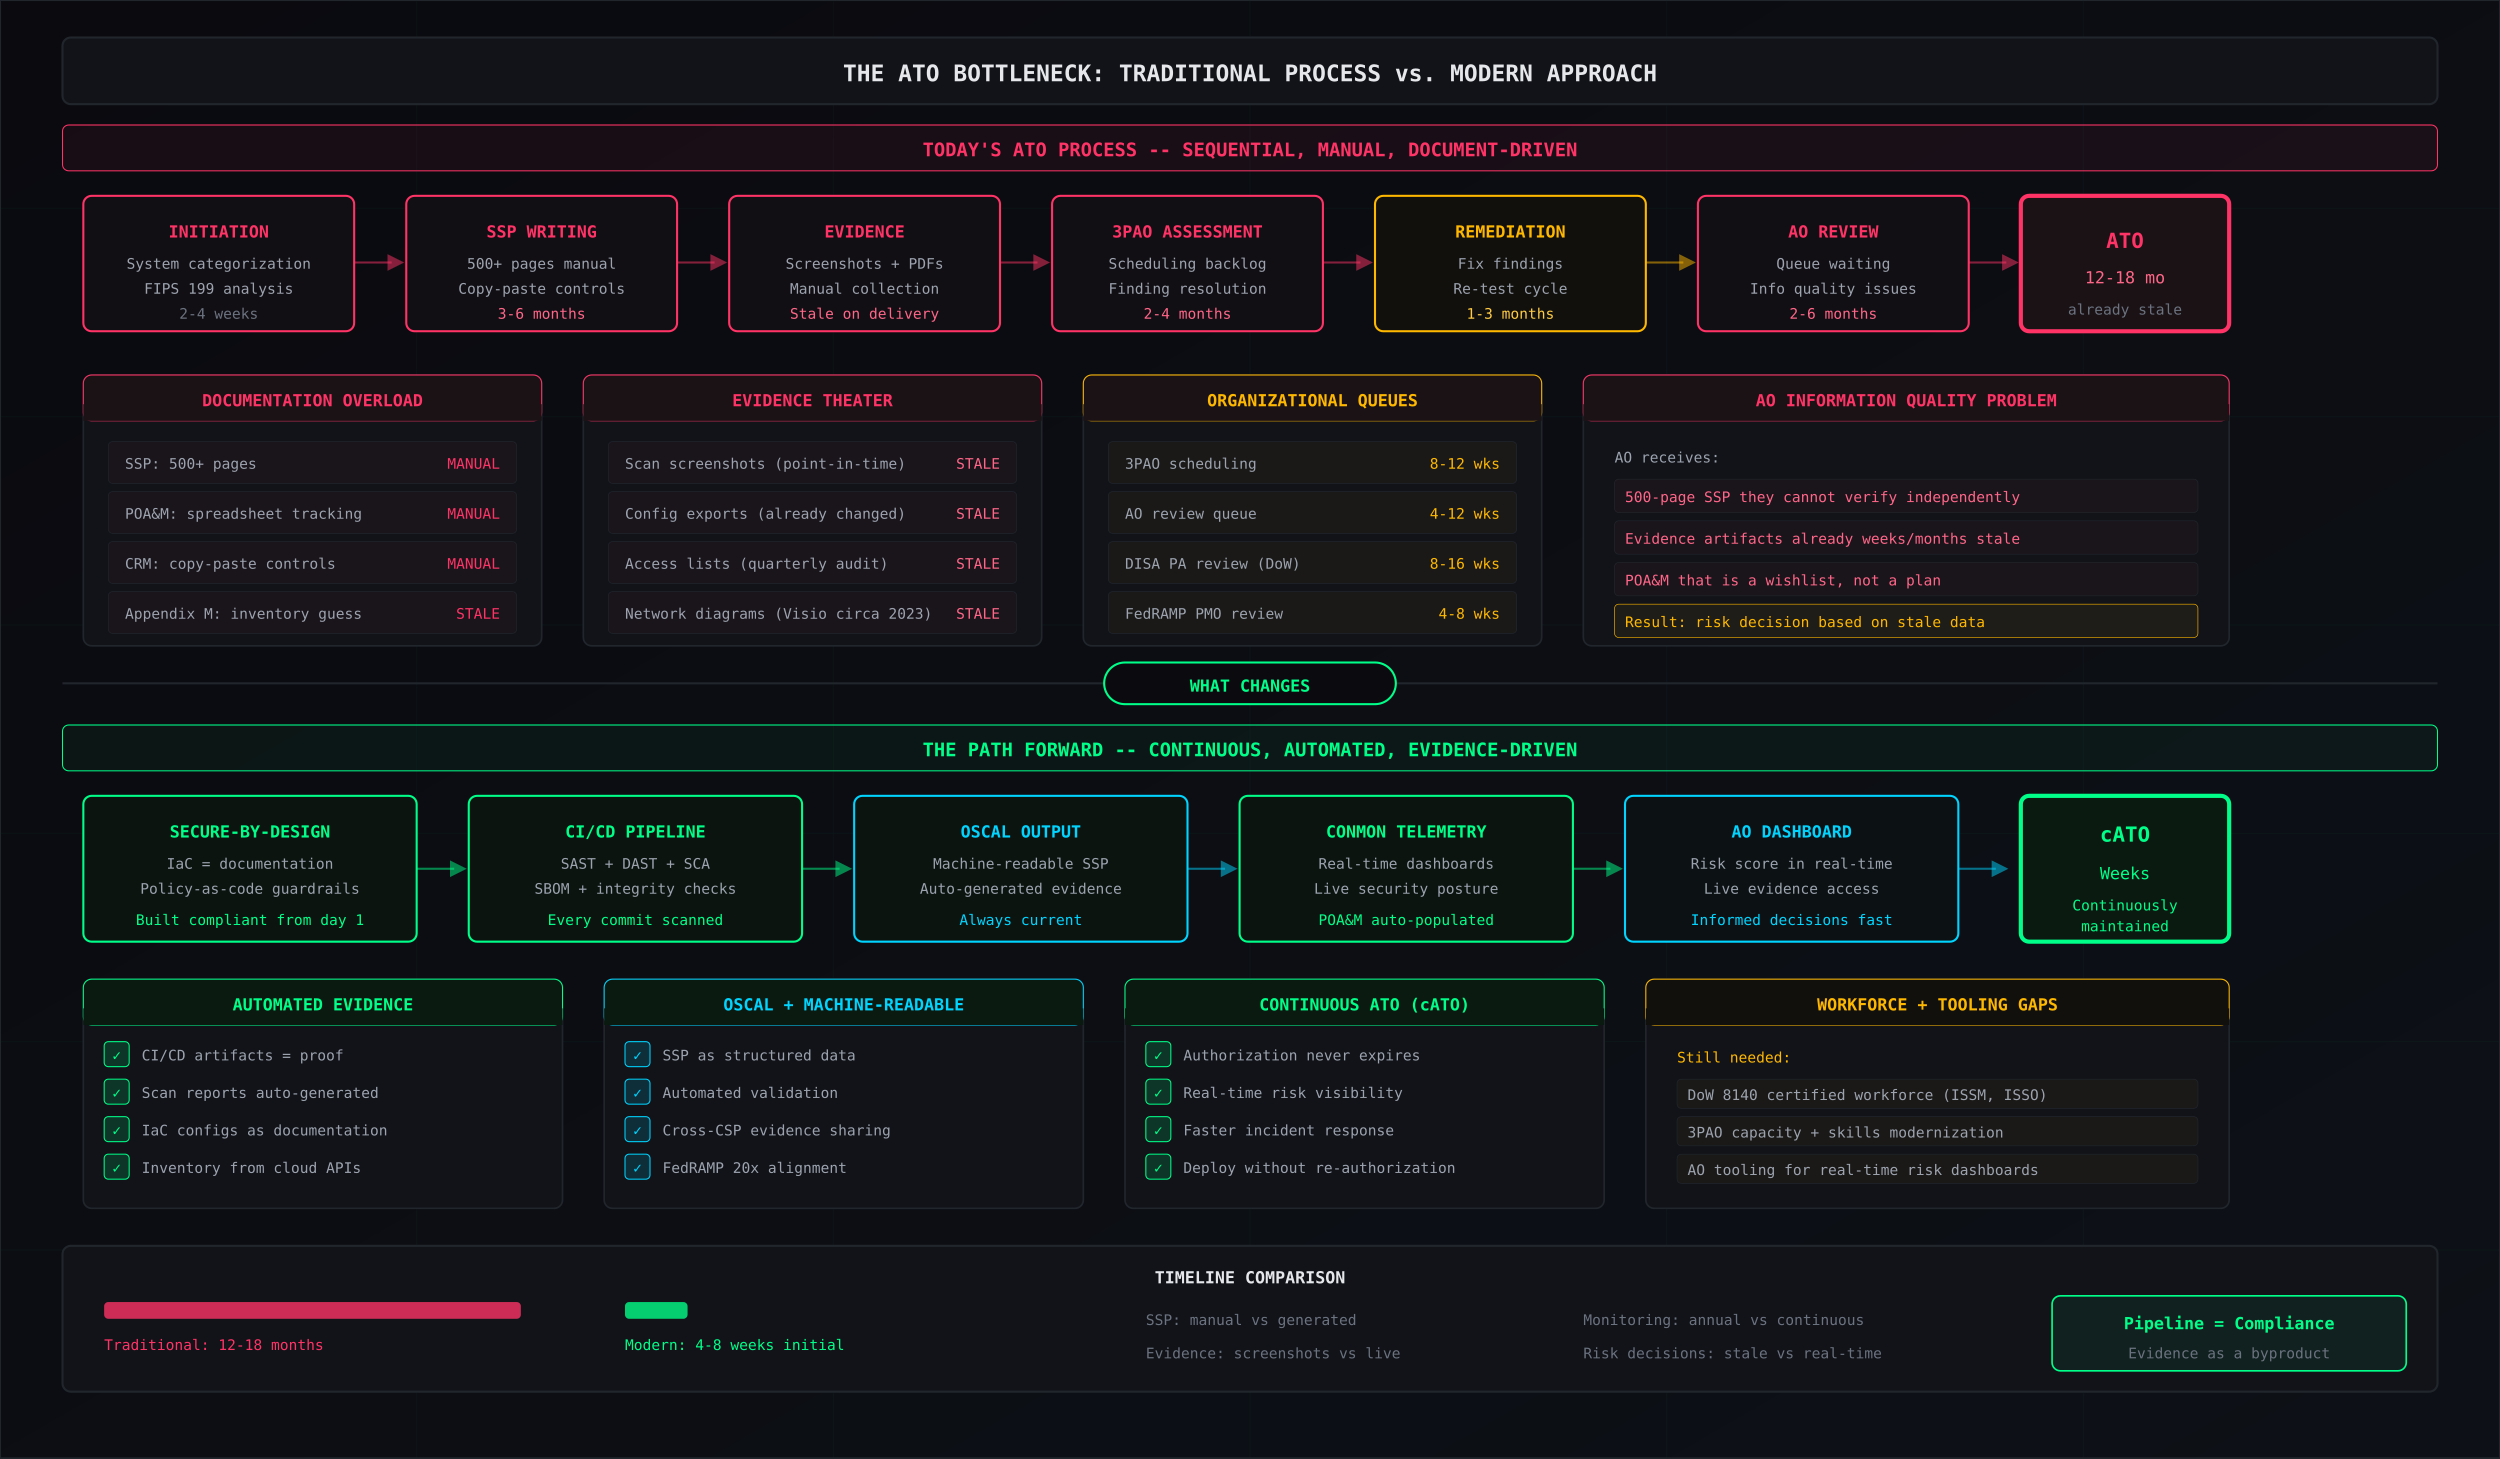
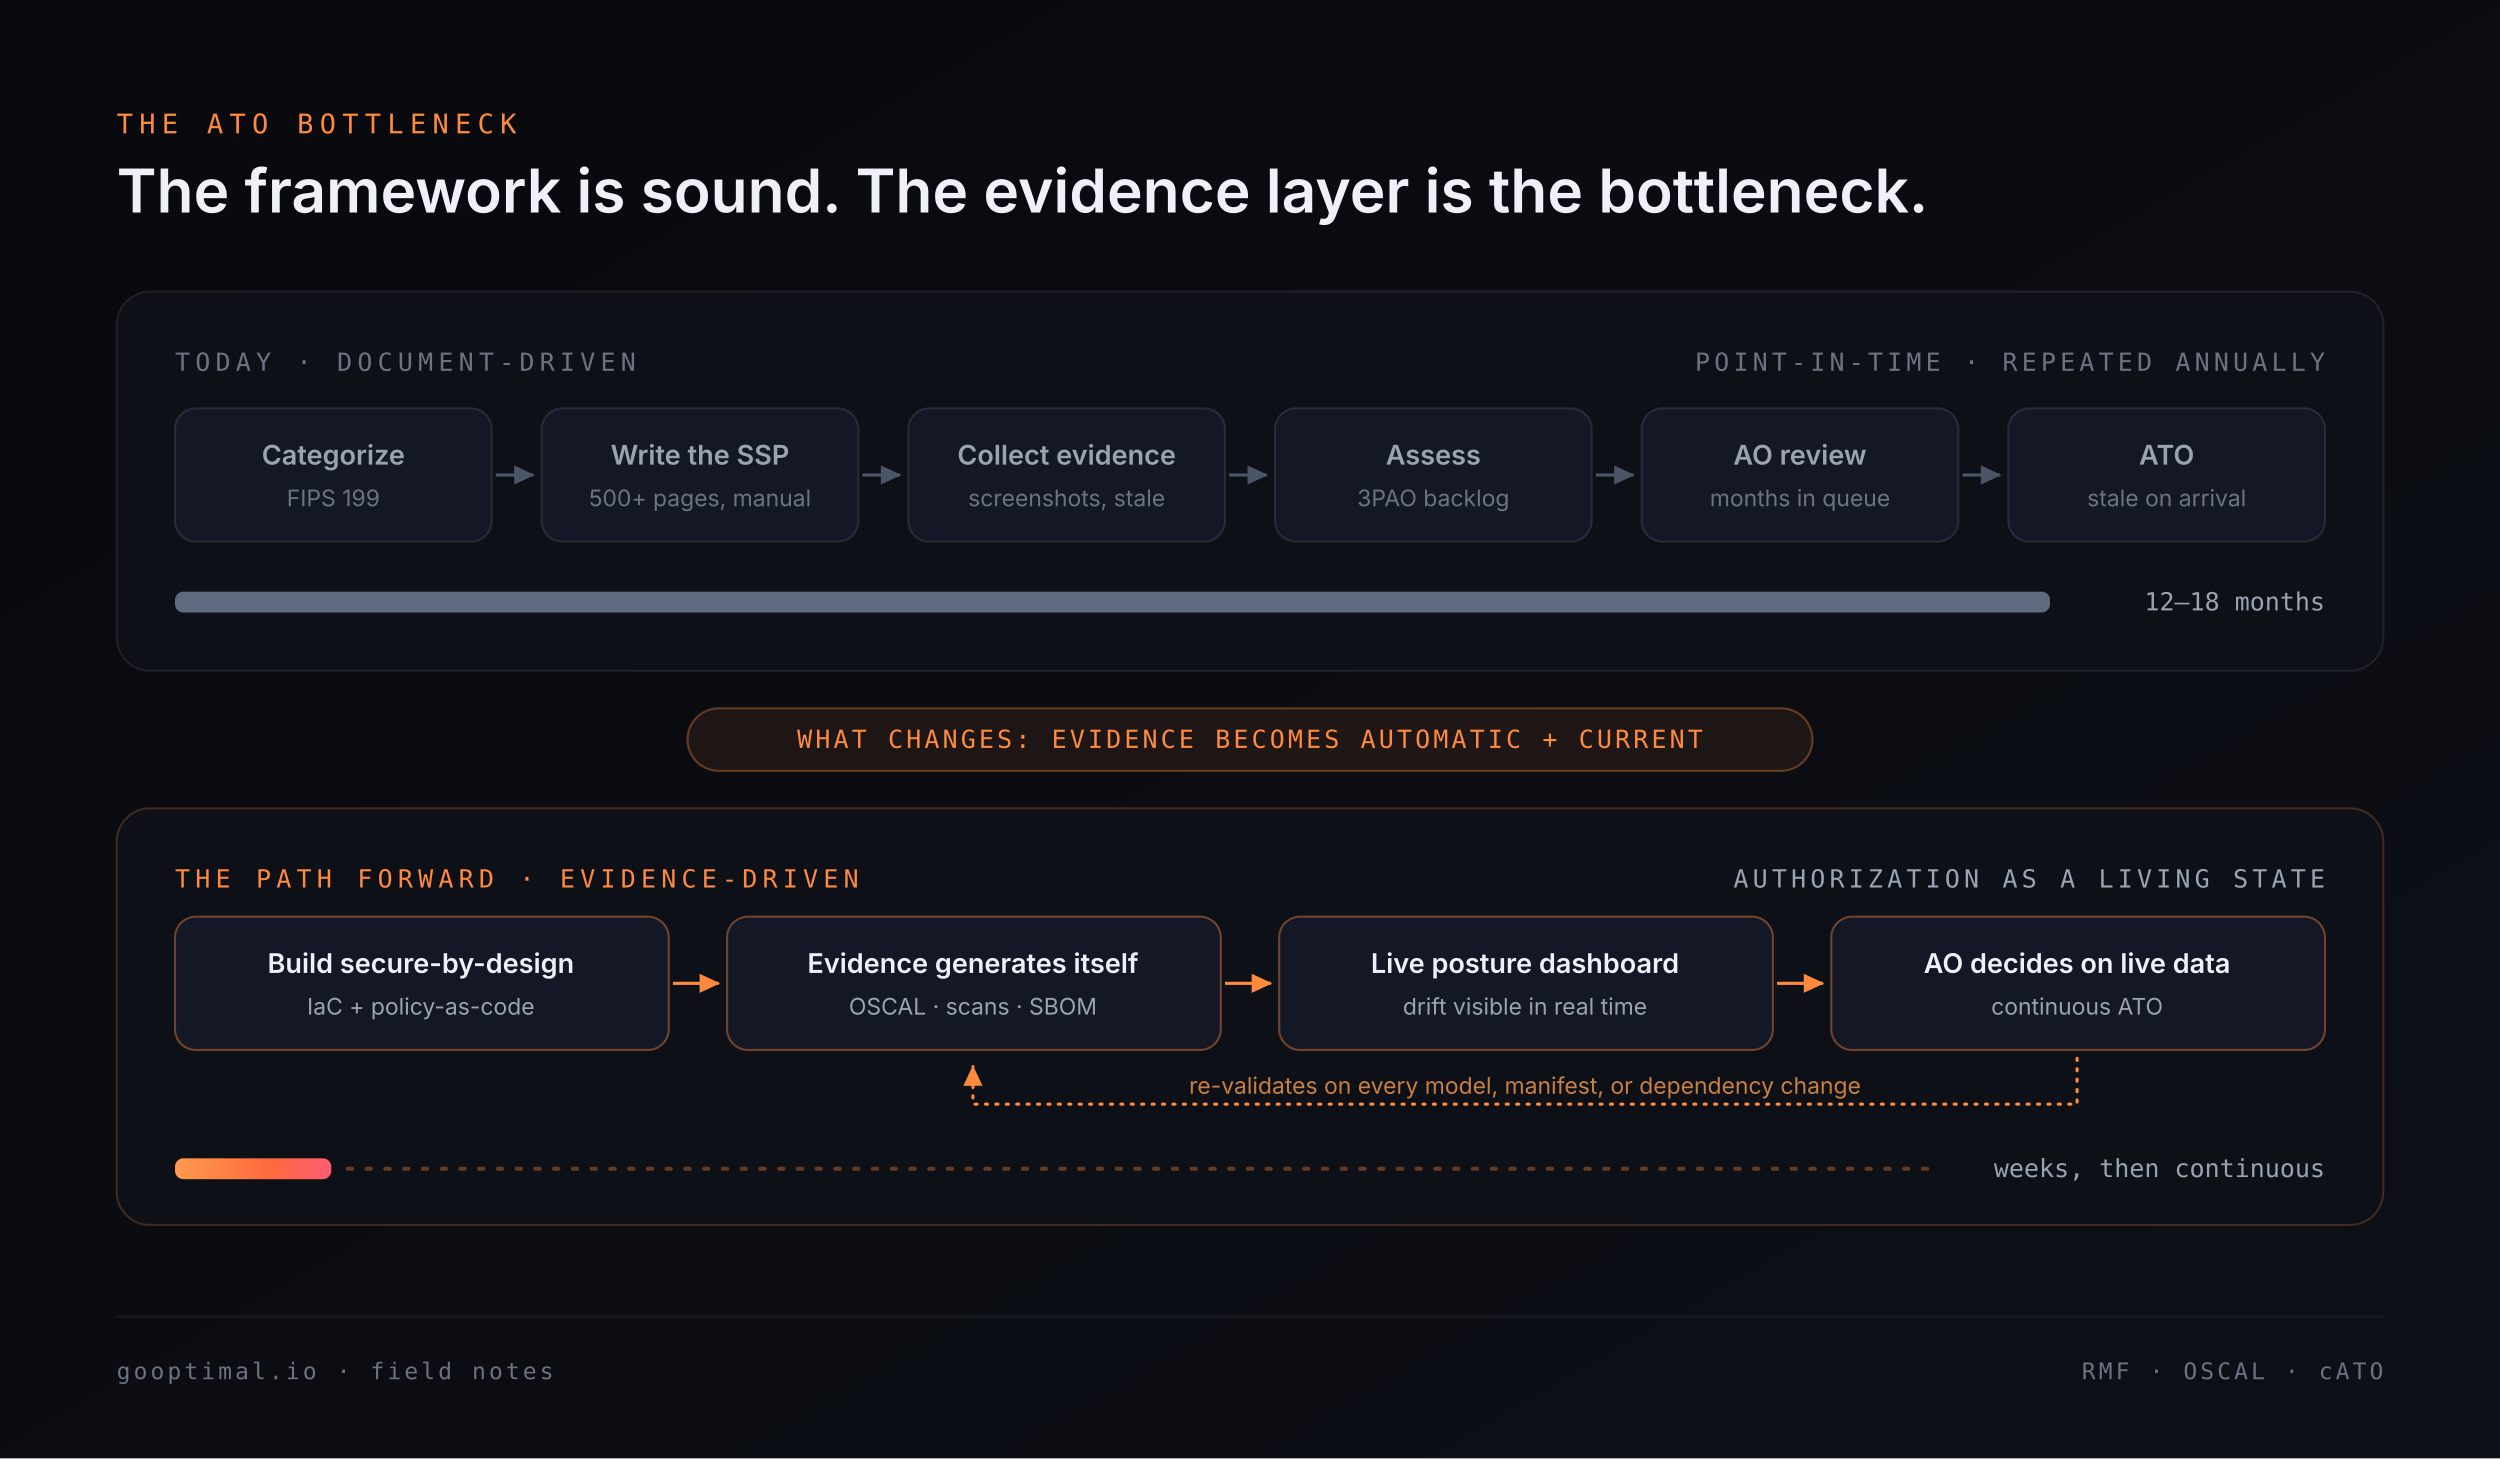
- <svg xmlns="http://www.w3.org/2000/svg" viewBox="0 0 1200 700" width="1200" height="700">
+ <svg xmlns="http://www.w3.org/2000/svg" viewBox="0 0 1200 700" width="1200" height="700" font-family="Inter, ui-sans-serif, -apple-system, 'Segoe UI', Arial, sans-serif">
  <defs>
-     <linearGradient id="bg" x1="0%" y1="0%" x2="100%" y2="100%">
-       <stop offset="0%" style="stop-color:#0a0a0f" />
-       <stop offset="100%" style="stop-color:#0d1117" />
+     <linearGradient id="bg" x1="0" y1="0" x2="1" y2="1">
+       <stop offset="0" stop-color="#08090d" />
+       <stop offset="1" stop-color="#0d1017" />
    </linearGradient>
-     <linearGradient id="redFlow" x1="0%" y1="0%" x2="100%" y2="0%">
-       <stop offset="0%" style="stop-color:#ff3366" />
-       <stop offset="100%" style="stop-color:#ff6688;stop-opacity:0.3" />
+     <linearGradient id="sunset" x1="0" y1="0" x2="1" y2="0">
+       <stop offset="0" stop-color="#ff9a4d" />
+       <stop offset="0.6" stop-color="#ff6a3d" />
+       <stop offset="1" stop-color="#ff5c72" />
    </linearGradient>
-     <linearGradient id="greenFlow" x1="0%" y1="0%" x2="100%" y2="0%">
-       <stop offset="0%" style="stop-color:#00ff88" />
-       <stop offset="100%" style="stop-color:#00ff88;stop-opacity:0.3" />
-     </linearGradient>
+     <marker id="dimArrow" viewBox="0 0 8 8" refX="7" refY="4" markerWidth="7" markerHeight="7" orient="auto">
+       <path d="M0 0.5 L7.5 4 L0 7.5 Z" fill="#4a5568" />
+     </marker>
+     <marker id="sunArrow" viewBox="0 0 8 8" refX="7" refY="4" markerWidth="7" markerHeight="7" orient="auto">
+       <path d="M0 0.5 L7.5 4 L0 7.5 Z" fill="#ff8a3d" />
+     </marker>
  </defs>
  <rect width="1200" height="700" fill="url(#bg)" />
-   <g opacity="0.03" stroke="#00ff88" stroke-width="0.5">
-     <line x1="0" y1="100" x2="1200" y2="100" />
-     <line x1="0" y1="200" x2="1200" y2="200" />
-     <line x1="0" y1="300" x2="1200" y2="300" />
-     <line x1="0" y1="400" x2="1200" y2="400" />
-     <line x1="0" y1="500" x2="1200" y2="500" />
-     <line x1="0" y1="600" x2="1200" y2="600" />
-     <line x1="200" y1="0" x2="200" y2="700" />
-     <line x1="400" y1="0" x2="400" y2="700" />
-     <line x1="600" y1="0" x2="600" y2="700" />
-     <line x1="800" y1="0" x2="800" y2="700" />
-     <line x1="1000" y1="0" x2="1000" y2="700" />
+   <text x="56" y="64" font-family="ui-monospace, 'SF Mono', Menlo, Consolas, monospace" font-size="13" letter-spacing="3" fill="#ff8a3d">THE ATO BOTTLENECK</text>
+   <text x="56" y="102" font-size="29" font-weight="600" fill="#eef1f7">The framework is sound. The evidence layer is the bottleneck.</text>
+   <rect x="56" y="140" width="1088" height="182" rx="16" fill="#0e1018" stroke="rgba(255,255,255,0.08)" />
+   <text x="84" y="178" font-family="ui-monospace, Menlo, monospace" font-size="12" letter-spacing="2.5" fill="#6b7382">TODAY · DOCUMENT-DRIVEN</text>
+   <text x="1116" y="178" text-anchor="end" font-family="ui-monospace, Menlo, monospace" font-size="12" letter-spacing="2" fill="#6b7382">POINT-IN-TIME · REPEATED ANNUALLY</text>
+   <g text-anchor="middle">
+     <rect x="84" y="196" width="152" height="64" rx="10" fill="#141826" stroke="rgba(255,255,255,0.10)" />
+     <text x="160" y="223" font-size="13" font-weight="600" fill="#9aa3b2">Categorize</text>
+     <text x="160" y="243" font-size="11" fill="#6b7382">FIPS 199</text>
+     <rect x="260" y="196" width="152" height="64" rx="10" fill="#141826" stroke="rgba(255,255,255,0.10)" />
+     <text x="336" y="223" font-size="13" font-weight="600" fill="#9aa3b2">Write the SSP</text>
+     <text x="336" y="243" font-size="11" fill="#6b7382">500+ pages, manual</text>
+     <rect x="436" y="196" width="152" height="64" rx="10" fill="#141826" stroke="rgba(255,255,255,0.10)" />
+     <text x="512" y="223" font-size="13" font-weight="600" fill="#9aa3b2">Collect evidence</text>
+     <text x="512" y="243" font-size="11" fill="#6b7382">screenshots, stale</text>
+     <rect x="612" y="196" width="152" height="64" rx="10" fill="#141826" stroke="rgba(255,255,255,0.10)" />
+     <text x="688" y="223" font-size="13" font-weight="600" fill="#9aa3b2">Assess</text>
+     <text x="688" y="243" font-size="11" fill="#6b7382">3PAO backlog</text>
+     <rect x="788" y="196" width="152" height="64" rx="10" fill="#141826" stroke="rgba(255,255,255,0.10)" />
+     <text x="864" y="223" font-size="13" font-weight="600" fill="#9aa3b2">AO review</text>
+     <text x="864" y="243" font-size="11" fill="#6b7382">months in queue</text>
+     <rect x="964" y="196" width="152" height="64" rx="10" fill="#141826" stroke="rgba(255,255,255,0.10)" />
+     <text x="1040" y="223" font-size="13" font-weight="600" fill="#9aa3b2">ATO</text>
+     <text x="1040" y="243" font-size="11" fill="#6b7382">stale on arrival</text>
  </g>
-   <rect x="30" y="18" width="1140" height="32" rx="4" fill="#111318" stroke="#21262d" stroke-width="1" />
-   <text x="600" y="39" font-family="monospace" font-size="11" fill="#e5e7eb" text-anchor="middle" font-weight="bold">THE ATO BOTTLENECK: TRADITIONAL PROCESS vs. MODERN APPROACH</text>
-   <rect x="30" y="60" width="1140" height="22" rx="3" fill="rgba(255,51,102,0.06)" stroke="#ff3366" stroke-width="0.5" />
-   <text x="600" y="75" font-family="monospace" font-size="9" fill="#ff3366" text-anchor="middle" font-weight="bold">TODAY'S ATO PROCESS -- SEQUENTIAL, MANUAL, DOCUMENT-DRIVEN</text>
-   <g transform="translate(40, 94)">
-     <rect width="130" height="65" rx="4" fill="#120f14" stroke="#ff3366" stroke-width="1" />
-     <text x="65" y="20" font-family="monospace" font-size="8" fill="#ff3366" text-anchor="middle" font-weight="bold">INITIATION</text>
-     <text x="65" y="35" font-family="monospace" font-size="7" fill="#9ca3af" text-anchor="middle">System categorization</text>
-     <text x="65" y="47" font-family="monospace" font-size="7" fill="#9ca3af" text-anchor="middle">FIPS 199 analysis</text>
-     <text x="65" y="59" font-family="monospace" font-size="7" fill="#6b7280" text-anchor="middle">2-4 weeks</text>
+   <g stroke="#4a5568" stroke-width="1.5">
+     <line x1="238" y1="228" x2="256" y2="228" marker-end="url(#dimArrow)" />
+     <line x1="414" y1="228" x2="432" y2="228" marker-end="url(#dimArrow)" />
+     <line x1="590" y1="228" x2="608" y2="228" marker-end="url(#dimArrow)" />
+     <line x1="766" y1="228" x2="784" y2="228" marker-end="url(#dimArrow)" />
+     <line x1="942" y1="228" x2="960" y2="228" marker-end="url(#dimArrow)" />
  </g>
-   <line x1="170" y1="126" x2="188" y2="126" stroke="#ff3366" stroke-width="1" opacity="0.5" />
-   <polygon points="186,122 194,126 186,130" fill="#ff3366" opacity="0.5" />
-   <g transform="translate(195, 94)">
-     <rect width="130" height="65" rx="4" fill="#120f14" stroke="#ff3366" stroke-width="1" />
-     <text x="65" y="20" font-family="monospace" font-size="8" fill="#ff3366" text-anchor="middle" font-weight="bold">SSP WRITING</text>
-     <text x="65" y="35" font-family="monospace" font-size="7" fill="#9ca3af" text-anchor="middle">500+ pages manual</text>
-     <text x="65" y="47" font-family="monospace" font-size="7" fill="#9ca3af" text-anchor="middle">Copy-paste controls</text>
-     <text x="65" y="59" font-family="monospace" font-size="7" fill="#ff6688" text-anchor="middle">3-6 months</text>
+   <rect x="84" y="284" width="900" height="10" rx="4" fill="#5f6a80" />
+   <text x="1116" y="293" text-anchor="end" font-family="ui-monospace, Menlo, monospace" font-size="12" fill="#9aa3b2">12–18 months</text>
+   <rect x="330" y="340" width="540" height="30" rx="15" fill="rgba(255,138,61,0.08)" stroke="rgba(255,138,61,0.35)" />
+   <text x="600" y="359" text-anchor="middle" font-family="ui-monospace, Menlo, monospace" font-size="12" letter-spacing="1.5" fill="#ff8a3d">WHAT CHANGES: EVIDENCE BECOMES AUTOMATIC + CURRENT</text>
+   <rect x="56" y="388" width="1088" height="200" rx="16" fill="#0e1018" stroke="rgba(255,138,61,0.22)" />
+   <text x="84" y="426" font-family="ui-monospace, Menlo, monospace" font-size="12" letter-spacing="2.5" fill="#ff8a3d">THE PATH FORWARD · EVIDENCE-DRIVEN</text>
+   <text x="1116" y="426" text-anchor="end" font-family="ui-monospace, Menlo, monospace" font-size="12" letter-spacing="2" fill="#9aa3b2">AUTHORIZATION AS A LIVING STATE</text>
+   <g text-anchor="middle">
+     <rect x="84" y="440" width="237" height="64" rx="10" fill="#141826" stroke="rgba(255,138,61,0.4)" />
+     <text x="202" y="467" font-size="13" font-weight="600" fill="#eef1f7">Build secure-by-design</text>
+     <text x="202" y="487" font-size="11" fill="#9aa3b2">IaC + policy-as-code</text>
+     <rect x="349" y="440" width="237" height="64" rx="10" fill="#141826" stroke="rgba(255,138,61,0.4)" />
+     <text x="467" y="467" font-size="13" font-weight="600" fill="#eef1f7">Evidence generates itself</text>
+     <text x="467" y="487" font-size="11" fill="#9aa3b2">OSCAL · scans · SBOM</text>
+     <rect x="614" y="440" width="237" height="64" rx="10" fill="#141826" stroke="rgba(255,138,61,0.4)" />
+     <text x="732" y="467" font-size="13" font-weight="600" fill="#eef1f7">Live posture dashboard</text>
+     <text x="732" y="487" font-size="11" fill="#9aa3b2">drift visible in real time</text>
+     <rect x="879" y="440" width="237" height="64" rx="10" fill="#141826" stroke="rgba(255,138,61,0.4)" />
+     <text x="997" y="467" font-size="13" font-weight="600" fill="#eef1f7">AO decides on live data</text>
+     <text x="997" y="487" font-size="11" fill="#9aa3b2">continuous ATO</text>
  </g>
-   <line x1="325" y1="126" x2="343" y2="126" stroke="#ff3366" stroke-width="1" opacity="0.5" />
-   <polygon points="341,122 349,126 341,130" fill="#ff3366" opacity="0.5" />
-   <g transform="translate(350, 94)">
-     <rect width="130" height="65" rx="4" fill="#120f14" stroke="#ff3366" stroke-width="1" />
-     <text x="65" y="20" font-family="monospace" font-size="8" fill="#ff3366" text-anchor="middle" font-weight="bold">EVIDENCE</text>
-     <text x="65" y="35" font-family="monospace" font-size="7" fill="#9ca3af" text-anchor="middle">Screenshots + PDFs</text>
-     <text x="65" y="47" font-family="monospace" font-size="7" fill="#9ca3af" text-anchor="middle">Manual collection</text>
-     <text x="65" y="59" font-family="monospace" font-size="7" fill="#ff6688" text-anchor="middle">Stale on delivery</text>
+   <g stroke="#ff8a3d" stroke-width="1.5">
+     <line x1="323" y1="472" x2="345" y2="472" marker-end="url(#sunArrow)" />
+     <line x1="588" y1="472" x2="610" y2="472" marker-end="url(#sunArrow)" />
+     <line x1="853" y1="472" x2="875" y2="472" marker-end="url(#sunArrow)" />
  </g>
-   <line x1="480" y1="126" x2="498" y2="126" stroke="#ff3366" stroke-width="1" opacity="0.5" />
-   <polygon points="496,122 504,126 496,130" fill="#ff3366" opacity="0.5" />
-   <g transform="translate(505, 94)">
-     <rect width="130" height="65" rx="4" fill="#120f14" stroke="#ff3366" stroke-width="1" />
-     <text x="65" y="20" font-family="monospace" font-size="8" fill="#ff3366" text-anchor="middle" font-weight="bold">3PAO ASSESSMENT</text>
-     <text x="65" y="35" font-family="monospace" font-size="7" fill="#9ca3af" text-anchor="middle">Scheduling backlog</text>
-     <text x="65" y="47" font-family="monospace" font-size="7" fill="#9ca3af" text-anchor="middle">Finding resolution</text>
-     <text x="65" y="59" font-family="monospace" font-size="7" fill="#ff6688" text-anchor="middle">2-4 months</text>
-   </g>
-   <line x1="635" y1="126" x2="653" y2="126" stroke="#ff3366" stroke-width="1" opacity="0.5" />
-   <polygon points="651,122 659,126 651,130" fill="#ff3366" opacity="0.5" />
-   <g transform="translate(660, 94)">
-     <rect width="130" height="65" rx="4" fill="#12100d" stroke="#ffb800" stroke-width="1" />
-     <text x="65" y="20" font-family="monospace" font-size="8" fill="#ffb800" text-anchor="middle" font-weight="bold">REMEDIATION</text>
-     <text x="65" y="35" font-family="monospace" font-size="7" fill="#9ca3af" text-anchor="middle">Fix findings</text>
-     <text x="65" y="47" font-family="monospace" font-size="7" fill="#9ca3af" text-anchor="middle">Re-test cycle</text>
-     <text x="65" y="59" font-family="monospace" font-size="7" fill="#ffcc44" text-anchor="middle">1-3 months</text>
-   </g>
-   <line x1="790" y1="126" x2="808" y2="126" stroke="#ffb800" stroke-width="1" opacity="0.5" />
-   <polygon points="806,122 814,126 806,130" fill="#ffb800" opacity="0.5" />
-   <g transform="translate(815, 94)">
-     <rect width="130" height="65" rx="4" fill="#120f14" stroke="#ff3366" stroke-width="1" />
-     <text x="65" y="20" font-family="monospace" font-size="8" fill="#ff3366" text-anchor="middle" font-weight="bold">AO REVIEW</text>
-     <text x="65" y="35" font-family="monospace" font-size="7" fill="#9ca3af" text-anchor="middle">Queue waiting</text>
-     <text x="65" y="47" font-family="monospace" font-size="7" fill="#9ca3af" text-anchor="middle">Info quality issues</text>
-     <text x="65" y="59" font-family="monospace" font-size="7" fill="#ff6688" text-anchor="middle">2-6 months</text>
-   </g>
-   <line x1="945" y1="126" x2="963" y2="126" stroke="#ff3366" stroke-width="1" opacity="0.5" />
-   <polygon points="961,122 969,126 961,130" fill="#ff3366" opacity="0.5" />
-   <g transform="translate(970, 94)">
-     <rect width="100" height="65" rx="4" fill="#1a1215" stroke="#ff3366" stroke-width="2" />
-     <text x="50" y="25" font-family="monospace" font-size="10" fill="#ff3366" text-anchor="middle" font-weight="bold">ATO</text>
-     <text x="50" y="42" font-family="monospace" font-size="8" fill="#ff6688" text-anchor="middle">12-18 mo</text>
-     <text x="50" y="57" font-family="monospace" font-size="7" fill="#6b7280" text-anchor="middle">already stale</text>
-   </g>
-   <g transform="translate(40, 180)">
-     <rect width="220" height="130" rx="4" fill="#111318" stroke="#21262d" stroke-width="0.8" />
-     <rect x="0" y="0" width="220" height="22" rx="4" fill="#1a1215" stroke="#ff3366" stroke-width="0.5" />
-     <rect x="0" y="14" width="220" height="8" fill="#1a1215" />
-     <text x="110" y="15" font-family="monospace" font-size="8" fill="#ff3366" text-anchor="middle" font-weight="bold">DOCUMENTATION OVERLOAD</text>
-     <rect x="12" y="32" width="196" height="20" rx="2" fill="rgba(255,51,102,0.04)" stroke="#21262d" stroke-width="0.3" />
-     <text x="20" y="45" font-family="monospace" font-size="7" fill="#9ca3af">SSP: 500+ pages</text>
-     <text x="200" y="45" font-family="monospace" font-size="7" fill="#ff3366" text-anchor="end">MANUAL</text>
-     <rect x="12" y="56" width="196" height="20" rx="2" fill="rgba(255,51,102,0.04)" stroke="#21262d" stroke-width="0.3" />
-     <text x="20" y="69" font-family="monospace" font-size="7" fill="#9ca3af">POA&amp;M: spreadsheet tracking</text>
-     <text x="200" y="69" font-family="monospace" font-size="7" fill="#ff3366" text-anchor="end">MANUAL</text>
-     <rect x="12" y="80" width="196" height="20" rx="2" fill="rgba(255,51,102,0.04)" stroke="#21262d" stroke-width="0.3" />
-     <text x="20" y="93" font-family="monospace" font-size="7" fill="#9ca3af">CRM: copy-paste controls</text>
-     <text x="200" y="93" font-family="monospace" font-size="7" fill="#ff3366" text-anchor="end">MANUAL</text>
-     <rect x="12" y="104" width="196" height="20" rx="2" fill="rgba(255,51,102,0.04)" stroke="#21262d" stroke-width="0.3" />
-     <text x="20" y="117" font-family="monospace" font-size="7" fill="#9ca3af">Appendix M: inventory guess</text>
-     <text x="200" y="117" font-family="monospace" font-size="7" fill="#ff3366" text-anchor="end">STALE</text>
-   </g>
-   <g transform="translate(280, 180)">
-     <rect width="220" height="130" rx="4" fill="#111318" stroke="#21262d" stroke-width="0.8" />
-     <rect x="0" y="0" width="220" height="22" rx="4" fill="#1a1215" stroke="#ff3366" stroke-width="0.5" />
-     <rect x="0" y="14" width="220" height="8" fill="#1a1215" />
-     <text x="110" y="15" font-family="monospace" font-size="8" fill="#ff3366" text-anchor="middle" font-weight="bold">EVIDENCE THEATER</text>
-     <rect x="12" y="32" width="196" height="20" rx="2" fill="rgba(255,51,102,0.04)" stroke="#21262d" stroke-width="0.3" />
-     <text x="20" y="45" font-family="monospace" font-size="7" fill="#9ca3af">Scan screenshots (point-in-time)</text>
-     <text x="200" y="45" font-family="monospace" font-size="7" fill="#ff6688" text-anchor="end">STALE</text>
-     <rect x="12" y="56" width="196" height="20" rx="2" fill="rgba(255,51,102,0.04)" stroke="#21262d" stroke-width="0.3" />
-     <text x="20" y="69" font-family="monospace" font-size="7" fill="#9ca3af">Config exports (already changed)</text>
-     <text x="200" y="69" font-family="monospace" font-size="7" fill="#ff6688" text-anchor="end">STALE</text>
-     <rect x="12" y="80" width="196" height="20" rx="2" fill="rgba(255,51,102,0.04)" stroke="#21262d" stroke-width="0.3" />
-     <text x="20" y="93" font-family="monospace" font-size="7" fill="#9ca3af">Access lists (quarterly audit)</text>
-     <text x="200" y="93" font-family="monospace" font-size="7" fill="#ff6688" text-anchor="end">STALE</text>
-     <rect x="12" y="104" width="196" height="20" rx="2" fill="rgba(255,51,102,0.04)" stroke="#21262d" stroke-width="0.3" />
-     <text x="20" y="117" font-family="monospace" font-size="7" fill="#9ca3af">Network diagrams (Visio circa 2023)</text>
-     <text x="200" y="117" font-family="monospace" font-size="7" fill="#ff6688" text-anchor="end">STALE</text>
-   </g>
-   <g transform="translate(520, 180)">
-     <rect width="220" height="130" rx="4" fill="#111318" stroke="#21262d" stroke-width="0.8" />
-     <rect x="0" y="0" width="220" height="22" rx="4" fill="#1a1215" stroke="#ffb800" stroke-width="0.5" />
-     <rect x="0" y="14" width="220" height="8" fill="#1a1215" />
-     <text x="110" y="15" font-family="monospace" font-size="8" fill="#ffb800" text-anchor="middle" font-weight="bold">ORGANIZATIONAL QUEUES</text>
-     <rect x="12" y="32" width="196" height="20" rx="2" fill="rgba(255,184,0,0.04)" stroke="#21262d" stroke-width="0.3" />
-     <text x="20" y="45" font-family="monospace" font-size="7" fill="#9ca3af">3PAO scheduling</text>
-     <text x="200" y="45" font-family="monospace" font-size="7" fill="#ffb800" text-anchor="end">8-12 wks</text>
-     <rect x="12" y="56" width="196" height="20" rx="2" fill="rgba(255,184,0,0.04)" stroke="#21262d" stroke-width="0.3" />
-     <text x="20" y="69" font-family="monospace" font-size="7" fill="#9ca3af">AO review queue</text>
-     <text x="200" y="69" font-family="monospace" font-size="7" fill="#ffb800" text-anchor="end">4-12 wks</text>
-     <rect x="12" y="80" width="196" height="20" rx="2" fill="rgba(255,184,0,0.04)" stroke="#21262d" stroke-width="0.3" />
-     <text x="20" y="93" font-family="monospace" font-size="7" fill="#9ca3af">DISA PA review (DoW)</text>
-     <text x="200" y="93" font-family="monospace" font-size="7" fill="#ffb800" text-anchor="end">8-16 wks</text>
-     <rect x="12" y="104" width="196" height="20" rx="2" fill="rgba(255,184,0,0.04)" stroke="#21262d" stroke-width="0.3" />
-     <text x="20" y="117" font-family="monospace" font-size="7" fill="#9ca3af">FedRAMP PMO review</text>
-     <text x="200" y="117" font-family="monospace" font-size="7" fill="#ffb800" text-anchor="end">4-8 wks</text>
-   </g>
-   <g transform="translate(760, 180)">
-     <rect width="310" height="130" rx="4" fill="#111318" stroke="#21262d" stroke-width="0.8" />
-     <rect x="0" y="0" width="310" height="22" rx="4" fill="#1a1215" stroke="#ff3366" stroke-width="0.5" />
-     <rect x="0" y="14" width="310" height="8" fill="#1a1215" />
-     <text x="155" y="15" font-family="monospace" font-size="8" fill="#ff3366" text-anchor="middle" font-weight="bold">AO INFORMATION QUALITY PROBLEM</text>
-     <text x="15" y="42" font-family="monospace" font-size="7" fill="#9ca3af">AO receives:</text>
-     <rect x="15" y="50" width="280" height="16" rx="2" fill="rgba(255,51,102,0.04)" stroke="#21262d" stroke-width="0.3" />
-     <text x="20" y="61" font-family="monospace" font-size="7" fill="#ff6688">500-page SSP they cannot verify independently</text>
-     <rect x="15" y="70" width="280" height="16" rx="2" fill="rgba(255,51,102,0.04)" stroke="#21262d" stroke-width="0.3" />
-     <text x="20" y="81" font-family="monospace" font-size="7" fill="#ff6688">Evidence artifacts already weeks/months stale</text>
-     <rect x="15" y="90" width="280" height="16" rx="2" fill="rgba(255,51,102,0.04)" stroke="#21262d" stroke-width="0.3" />
-     <text x="20" y="101" font-family="monospace" font-size="7" fill="#ff6688">POA&amp;M that is a wishlist, not a plan</text>
-     <rect x="15" y="110" width="280" height="16" rx="2" fill="rgba(255,184,0,0.06)" stroke="#ffb800" stroke-width="0.3" />
-     <text x="20" y="121" font-family="monospace" font-size="7" fill="#ffb800">Result: risk decision based on stale data</text>
-   </g>
-   <line x1="30" y1="328" x2="1170" y2="328" stroke="#21262d" stroke-width="1" />
-   <rect x="530" y="318" width="140" height="20" rx="10" fill="#0a0a0f" stroke="#00ff88" stroke-width="1" />
-   <text x="600" y="332" font-family="monospace" font-size="8" fill="#00ff88" text-anchor="middle" font-weight="bold">WHAT CHANGES</text>
-   <rect x="30" y="348" width="1140" height="22" rx="3" fill="rgba(0,255,136,0.04)" stroke="#00ff88" stroke-width="0.5" />
-   <text x="600" y="363" font-family="monospace" font-size="9" fill="#00ff88" text-anchor="middle" font-weight="bold">THE PATH FORWARD -- CONTINUOUS, AUTOMATED, EVIDENCE-DRIVEN</text>
-   <g transform="translate(40, 382)">
-     <rect width="160" height="70" rx="4" fill="#0c1410" stroke="#00ff88" stroke-width="1" />
-     <text x="80" y="20" font-family="monospace" font-size="8" fill="#00ff88" text-anchor="middle" font-weight="bold">SECURE-BY-DESIGN</text>
-     <text x="80" y="35" font-family="monospace" font-size="7" fill="#9ca3af" text-anchor="middle">IaC = documentation</text>
-     <text x="80" y="47" font-family="monospace" font-size="7" fill="#9ca3af" text-anchor="middle">Policy-as-code guardrails</text>
-     <text x="80" y="62" font-family="monospace" font-size="7" fill="#00ff88" text-anchor="middle">Built compliant from day 1</text>
-   </g>
-   <line x1="200" y1="417" x2="218" y2="417" stroke="#00ff88" stroke-width="1" opacity="0.5" />
-   <polygon points="216,413 224,417 216,421" fill="#00ff88" opacity="0.5" />
-   <g transform="translate(225, 382)">
-     <rect width="160" height="70" rx="4" fill="#0c1410" stroke="#00ff88" stroke-width="1" />
-     <text x="80" y="20" font-family="monospace" font-size="8" fill="#00ff88" text-anchor="middle" font-weight="bold">CI/CD PIPELINE</text>
-     <text x="80" y="35" font-family="monospace" font-size="7" fill="#9ca3af" text-anchor="middle">SAST + DAST + SCA</text>
-     <text x="80" y="47" font-family="monospace" font-size="7" fill="#9ca3af" text-anchor="middle">SBOM + integrity checks</text>
-     <text x="80" y="62" font-family="monospace" font-size="7" fill="#00ff88" text-anchor="middle">Every commit scanned</text>
-   </g>
-   <line x1="385" y1="417" x2="403" y2="417" stroke="#00ff88" stroke-width="1" opacity="0.5" />
-   <polygon points="401,413 409,417 401,421" fill="#00ff88" opacity="0.5" />
-   <g transform="translate(410, 382)">
-     <rect width="160" height="70" rx="4" fill="#0c1410" stroke="#00d4ff" stroke-width="1" />
-     <text x="80" y="20" font-family="monospace" font-size="8" fill="#00d4ff" text-anchor="middle" font-weight="bold">OSCAL OUTPUT</text>
-     <text x="80" y="35" font-family="monospace" font-size="7" fill="#9ca3af" text-anchor="middle">Machine-readable SSP</text>
-     <text x="80" y="47" font-family="monospace" font-size="7" fill="#9ca3af" text-anchor="middle">Auto-generated evidence</text>
-     <text x="80" y="62" font-family="monospace" font-size="7" fill="#00d4ff" text-anchor="middle">Always current</text>
-   </g>
-   <line x1="570" y1="417" x2="588" y2="417" stroke="#00d4ff" stroke-width="1" opacity="0.5" />
-   <polygon points="586,413 594,417 586,421" fill="#00d4ff" opacity="0.5" />
-   <g transform="translate(595, 382)">
-     <rect width="160" height="70" rx="4" fill="#0c1410" stroke="#00ff88" stroke-width="1" />
-     <text x="80" y="20" font-family="monospace" font-size="8" fill="#00ff88" text-anchor="middle" font-weight="bold">CONMON TELEMETRY</text>
-     <text x="80" y="35" font-family="monospace" font-size="7" fill="#9ca3af" text-anchor="middle">Real-time dashboards</text>
-     <text x="80" y="47" font-family="monospace" font-size="7" fill="#9ca3af" text-anchor="middle">Live security posture</text>
-     <text x="80" y="62" font-family="monospace" font-size="7" fill="#00ff88" text-anchor="middle">POA&amp;M auto-populated</text>
-   </g>
-   <line x1="755" y1="417" x2="773" y2="417" stroke="#00ff88" stroke-width="1" opacity="0.5" />
-   <polygon points="771,413 779,417 771,421" fill="#00ff88" opacity="0.5" />
-   <g transform="translate(780, 382)">
-     <rect width="160" height="70" rx="4" fill="#0c1214" stroke="#00d4ff" stroke-width="1" />
-     <text x="80" y="20" font-family="monospace" font-size="8" fill="#00d4ff" text-anchor="middle" font-weight="bold">AO DASHBOARD</text>
-     <text x="80" y="35" font-family="monospace" font-size="7" fill="#9ca3af" text-anchor="middle">Risk score in real-time</text>
-     <text x="80" y="47" font-family="monospace" font-size="7" fill="#9ca3af" text-anchor="middle">Live evidence access</text>
-     <text x="80" y="62" font-family="monospace" font-size="7" fill="#00d4ff" text-anchor="middle">Informed decisions fast</text>
-   </g>
-   <line x1="940" y1="417" x2="958" y2="417" stroke="#00d4ff" stroke-width="1" opacity="0.5" />
-   <polygon points="956,413 964,417 956,421" fill="#00d4ff" opacity="0.5" />
-   <g transform="translate(970, 382)">
-     <rect width="100" height="70" rx="4" fill="#0a1a10" stroke="#00ff88" stroke-width="2" />
-     <text x="50" y="22" font-family="monospace" font-size="10" fill="#00ff88" text-anchor="middle" font-weight="bold">cATO</text>
-     <text x="50" y="40" font-family="monospace" font-size="8" fill="#00ff88" text-anchor="middle">Weeks</text>
-     <text x="50" y="55" font-family="monospace" font-size="7" fill="#00ff88" text-anchor="middle">Continuously</text>
-     <text x="50" y="65" font-family="monospace" font-size="7" fill="#00ff88" text-anchor="middle">maintained</text>
-   </g>
-   <g transform="translate(40, 470)">
-     <rect width="230" height="110" rx="4" fill="#111318" stroke="#21262d" stroke-width="0.8" />
-     <rect x="0" y="0" width="230" height="22" rx="4" fill="#0a1a10" stroke="#00ff88" stroke-width="0.5" />
-     <rect x="0" y="14" width="230" height="8" fill="#0a1a10" />
-     <text x="115" y="15" font-family="monospace" font-size="8" fill="#00ff88" text-anchor="middle" font-weight="bold">AUTOMATED EVIDENCE</text>
-     <rect x="10" y="30" width="12" height="12" rx="2" fill="rgba(0,255,136,0.15)" stroke="#00ff88" stroke-width="0.5" />
-     <text x="16" y="39" font-family="monospace" font-size="7" fill="#00ff88" text-anchor="middle">✓</text>
-     <text x="28" y="39" font-family="monospace" font-size="7" fill="#9ca3af">CI/CD artifacts = proof</text>
-     <rect x="10" y="48" width="12" height="12" rx="2" fill="rgba(0,255,136,0.15)" stroke="#00ff88" stroke-width="0.5" />
-     <text x="16" y="57" font-family="monospace" font-size="7" fill="#00ff88" text-anchor="middle">✓</text>
-     <text x="28" y="57" font-family="monospace" font-size="7" fill="#9ca3af">Scan reports auto-generated</text>
-     <rect x="10" y="66" width="12" height="12" rx="2" fill="rgba(0,255,136,0.15)" stroke="#00ff88" stroke-width="0.5" />
-     <text x="16" y="75" font-family="monospace" font-size="7" fill="#00ff88" text-anchor="middle">✓</text>
-     <text x="28" y="75" font-family="monospace" font-size="7" fill="#9ca3af">IaC configs as documentation</text>
-     <rect x="10" y="84" width="12" height="12" rx="2" fill="rgba(0,255,136,0.15)" stroke="#00ff88" stroke-width="0.5" />
-     <text x="16" y="93" font-family="monospace" font-size="7" fill="#00ff88" text-anchor="middle">✓</text>
-     <text x="28" y="93" font-family="monospace" font-size="7" fill="#9ca3af">Inventory from cloud APIs</text>
-   </g>
-   <g transform="translate(290, 470)">
-     <rect width="230" height="110" rx="4" fill="#111318" stroke="#21262d" stroke-width="0.8" />
-     <rect x="0" y="0" width="230" height="22" rx="4" fill="#0a1a10" stroke="#00d4ff" stroke-width="0.5" />
-     <rect x="0" y="14" width="230" height="8" fill="#0a1a10" />
-     <text x="115" y="15" font-family="monospace" font-size="8" fill="#00d4ff" text-anchor="middle" font-weight="bold">OSCAL + MACHINE-READABLE</text>
-     <rect x="10" y="30" width="12" height="12" rx="2" fill="rgba(0,212,255,0.15)" stroke="#00d4ff" stroke-width="0.5" />
-     <text x="16" y="39" font-family="monospace" font-size="7" fill="#00d4ff" text-anchor="middle">✓</text>
-     <text x="28" y="39" font-family="monospace" font-size="7" fill="#9ca3af">SSP as structured data</text>
-     <rect x="10" y="48" width="12" height="12" rx="2" fill="rgba(0,212,255,0.15)" stroke="#00d4ff" stroke-width="0.5" />
-     <text x="16" y="57" font-family="monospace" font-size="7" fill="#00d4ff" text-anchor="middle">✓</text>
-     <text x="28" y="57" font-family="monospace" font-size="7" fill="#9ca3af">Automated validation</text>
-     <rect x="10" y="66" width="12" height="12" rx="2" fill="rgba(0,212,255,0.15)" stroke="#00d4ff" stroke-width="0.5" />
-     <text x="16" y="75" font-family="monospace" font-size="7" fill="#00d4ff" text-anchor="middle">✓</text>
-     <text x="28" y="75" font-family="monospace" font-size="7" fill="#9ca3af">Cross-CSP evidence sharing</text>
-     <rect x="10" y="84" width="12" height="12" rx="2" fill="rgba(0,212,255,0.15)" stroke="#00d4ff" stroke-width="0.5" />
-     <text x="16" y="93" font-family="monospace" font-size="7" fill="#00d4ff" text-anchor="middle">✓</text>
-     <text x="28" y="93" font-family="monospace" font-size="7" fill="#9ca3af">FedRAMP 20x alignment</text>
-   </g>
-   <g transform="translate(540, 470)">
-     <rect width="230" height="110" rx="4" fill="#111318" stroke="#21262d" stroke-width="0.8" />
-     <rect x="0" y="0" width="230" height="22" rx="4" fill="#0a1a10" stroke="#00ff88" stroke-width="0.5" />
-     <rect x="0" y="14" width="230" height="8" fill="#0a1a10" />
-     <text x="115" y="15" font-family="monospace" font-size="8" fill="#00ff88" text-anchor="middle" font-weight="bold">CONTINUOUS ATO (cATO)</text>
-     <rect x="10" y="30" width="12" height="12" rx="2" fill="rgba(0,255,136,0.15)" stroke="#00ff88" stroke-width="0.5" />
-     <text x="16" y="39" font-family="monospace" font-size="7" fill="#00ff88" text-anchor="middle">✓</text>
-     <text x="28" y="39" font-family="monospace" font-size="7" fill="#9ca3af">Authorization never expires</text>
-     <rect x="10" y="48" width="12" height="12" rx="2" fill="rgba(0,255,136,0.15)" stroke="#00ff88" stroke-width="0.5" />
-     <text x="16" y="57" font-family="monospace" font-size="7" fill="#00ff88" text-anchor="middle">✓</text>
-     <text x="28" y="57" font-family="monospace" font-size="7" fill="#9ca3af">Real-time risk visibility</text>
-     <rect x="10" y="66" width="12" height="12" rx="2" fill="rgba(0,255,136,0.15)" stroke="#00ff88" stroke-width="0.5" />
-     <text x="16" y="75" font-family="monospace" font-size="7" fill="#00ff88" text-anchor="middle">✓</text>
-     <text x="28" y="75" font-family="monospace" font-size="7" fill="#9ca3af">Faster incident response</text>
-     <rect x="10" y="84" width="12" height="12" rx="2" fill="rgba(0,255,136,0.15)" stroke="#00ff88" stroke-width="0.5" />
-     <text x="16" y="93" font-family="monospace" font-size="7" fill="#00ff88" text-anchor="middle">✓</text>
-     <text x="28" y="93" font-family="monospace" font-size="7" fill="#9ca3af">Deploy without re-authorization</text>
-   </g>
-   <g transform="translate(790, 470)">
-     <rect width="280" height="110" rx="4" fill="#111318" stroke="#21262d" stroke-width="0.8" />
-     <rect x="0" y="0" width="280" height="22" rx="4" fill="#12100d" stroke="#ffb800" stroke-width="0.5" />
-     <rect x="0" y="14" width="280" height="8" fill="#12100d" />
-     <text x="140" y="15" font-family="monospace" font-size="8" fill="#ffb800" text-anchor="middle" font-weight="bold">WORKFORCE + TOOLING GAPS</text>
-     <text x="15" y="40" font-family="monospace" font-size="7" fill="#ffb800">Still needed:</text>
-     <rect x="15" y="48" width="250" height="14" rx="2" fill="rgba(255,184,0,0.04)" stroke="#21262d" stroke-width="0.3" />
-     <text x="20" y="58" font-family="monospace" font-size="7" fill="#9ca3af">DoW 8140 certified workforce (ISSM, ISSO)</text>
-     <rect x="15" y="66" width="250" height="14" rx="2" fill="rgba(255,184,0,0.04)" stroke="#21262d" stroke-width="0.3" />
-     <text x="20" y="76" font-family="monospace" font-size="7" fill="#9ca3af">3PAO capacity + skills modernization</text>
-     <rect x="15" y="84" width="250" height="14" rx="2" fill="rgba(255,184,0,0.04)" stroke="#21262d" stroke-width="0.3" />
-     <text x="20" y="94" font-family="monospace" font-size="7" fill="#9ca3af">AO tooling for real-time risk dashboards</text>
-   </g>
-   <rect x="30" y="598" width="1140" height="70" rx="4" fill="#111318" stroke="#21262d" stroke-width="1" />
-   <text x="600" y="616" font-family="monospace" font-size="8" fill="#e5e7eb" text-anchor="middle" font-weight="bold">TIMELINE COMPARISON</text>
-   <rect x="50" y="625" width="200" height="8" rx="2" fill="rgba(255,51,102,0.3)" />
-   <rect x="50" y="625" width="200" height="8" rx="2" fill="#ff3366" opacity="0.7" />
-   <text x="50" y="648" font-family="monospace" font-size="7" fill="#ff3366">Traditional: 12-18 months</text>
-   <rect x="300" y="625" width="30" height="8" rx="2" fill="rgba(0,255,136,0.3)" />
-   <rect x="300" y="625" width="30" height="8" rx="2" fill="#00ff88" opacity="0.7" />
-   <text x="300" y="648" font-family="monospace" font-size="7" fill="#00ff88">Modern: 4-8 weeks initial</text>
-   <text x="550" y="636" font-family="monospace" font-size="7" fill="#6b7280">SSP: manual vs generated</text>
-   <text x="550" y="652" font-family="monospace" font-size="7" fill="#6b7280">Evidence: screenshots vs live</text>
-   <text x="760" y="636" font-family="monospace" font-size="7" fill="#6b7280">Monitoring: annual vs continuous</text>
-   <text x="760" y="652" font-family="monospace" font-size="7" fill="#6b7280">Risk decisions: stale vs real-time</text>
-   <rect x="985" y="622" width="170" height="36" rx="4" fill="rgba(0,255,136,0.06)" stroke="#00ff88" stroke-width="0.8" />
-   <text x="1070" y="638" font-family="monospace" font-size="8" fill="#00ff88" text-anchor="middle" font-weight="bold">Pipeline = Compliance</text>
-   <text x="1070" y="652" font-family="monospace" font-size="7" fill="#6b7280" text-anchor="middle">Evidence as a byproduct</text>
-   <rect x="0" y="0" width="1200" height="700" fill="none" stroke="#21262d" stroke-width="1" />
+   <path d="M997 508 L997 530 L467 530 L467 512" fill="none" stroke="#ff8a3d" stroke-width="1.5" stroke-dasharray="1 4" stroke-linecap="round" marker-end="url(#sunArrow)" />
+   <text x="732" y="525" text-anchor="middle" font-size="11" fill="#c9803f">re-validates on every model, manifest, or dependency change</text>
+   <rect x="84" y="556" width="75" height="10" rx="4" fill="url(#sunset)" />
+   <line x1="167" y1="561" x2="930" y2="561" stroke="rgba(255,138,61,0.35)" stroke-width="2" stroke-dasharray="2 7" stroke-linecap="round" />
+   <text x="1116" y="565" text-anchor="end" font-family="ui-monospace, Menlo, monospace" font-size="12" fill="#9aa3b2">weeks, then continuous</text>
+   <line x1="56" y1="632" x2="1144" y2="632" stroke="rgba(255,255,255,0.06)" />
+   <text x="56" y="662" font-family="ui-monospace, Menlo, monospace" font-size="11" letter-spacing="1.5" fill="#6b7382">gooptimal.io · field notes</text>
+   <text x="1144" y="662" text-anchor="end" font-family="ui-monospace, Menlo, monospace" font-size="11" letter-spacing="1.5" fill="#6b7382">RMF · OSCAL · cATO</text>
</svg>
